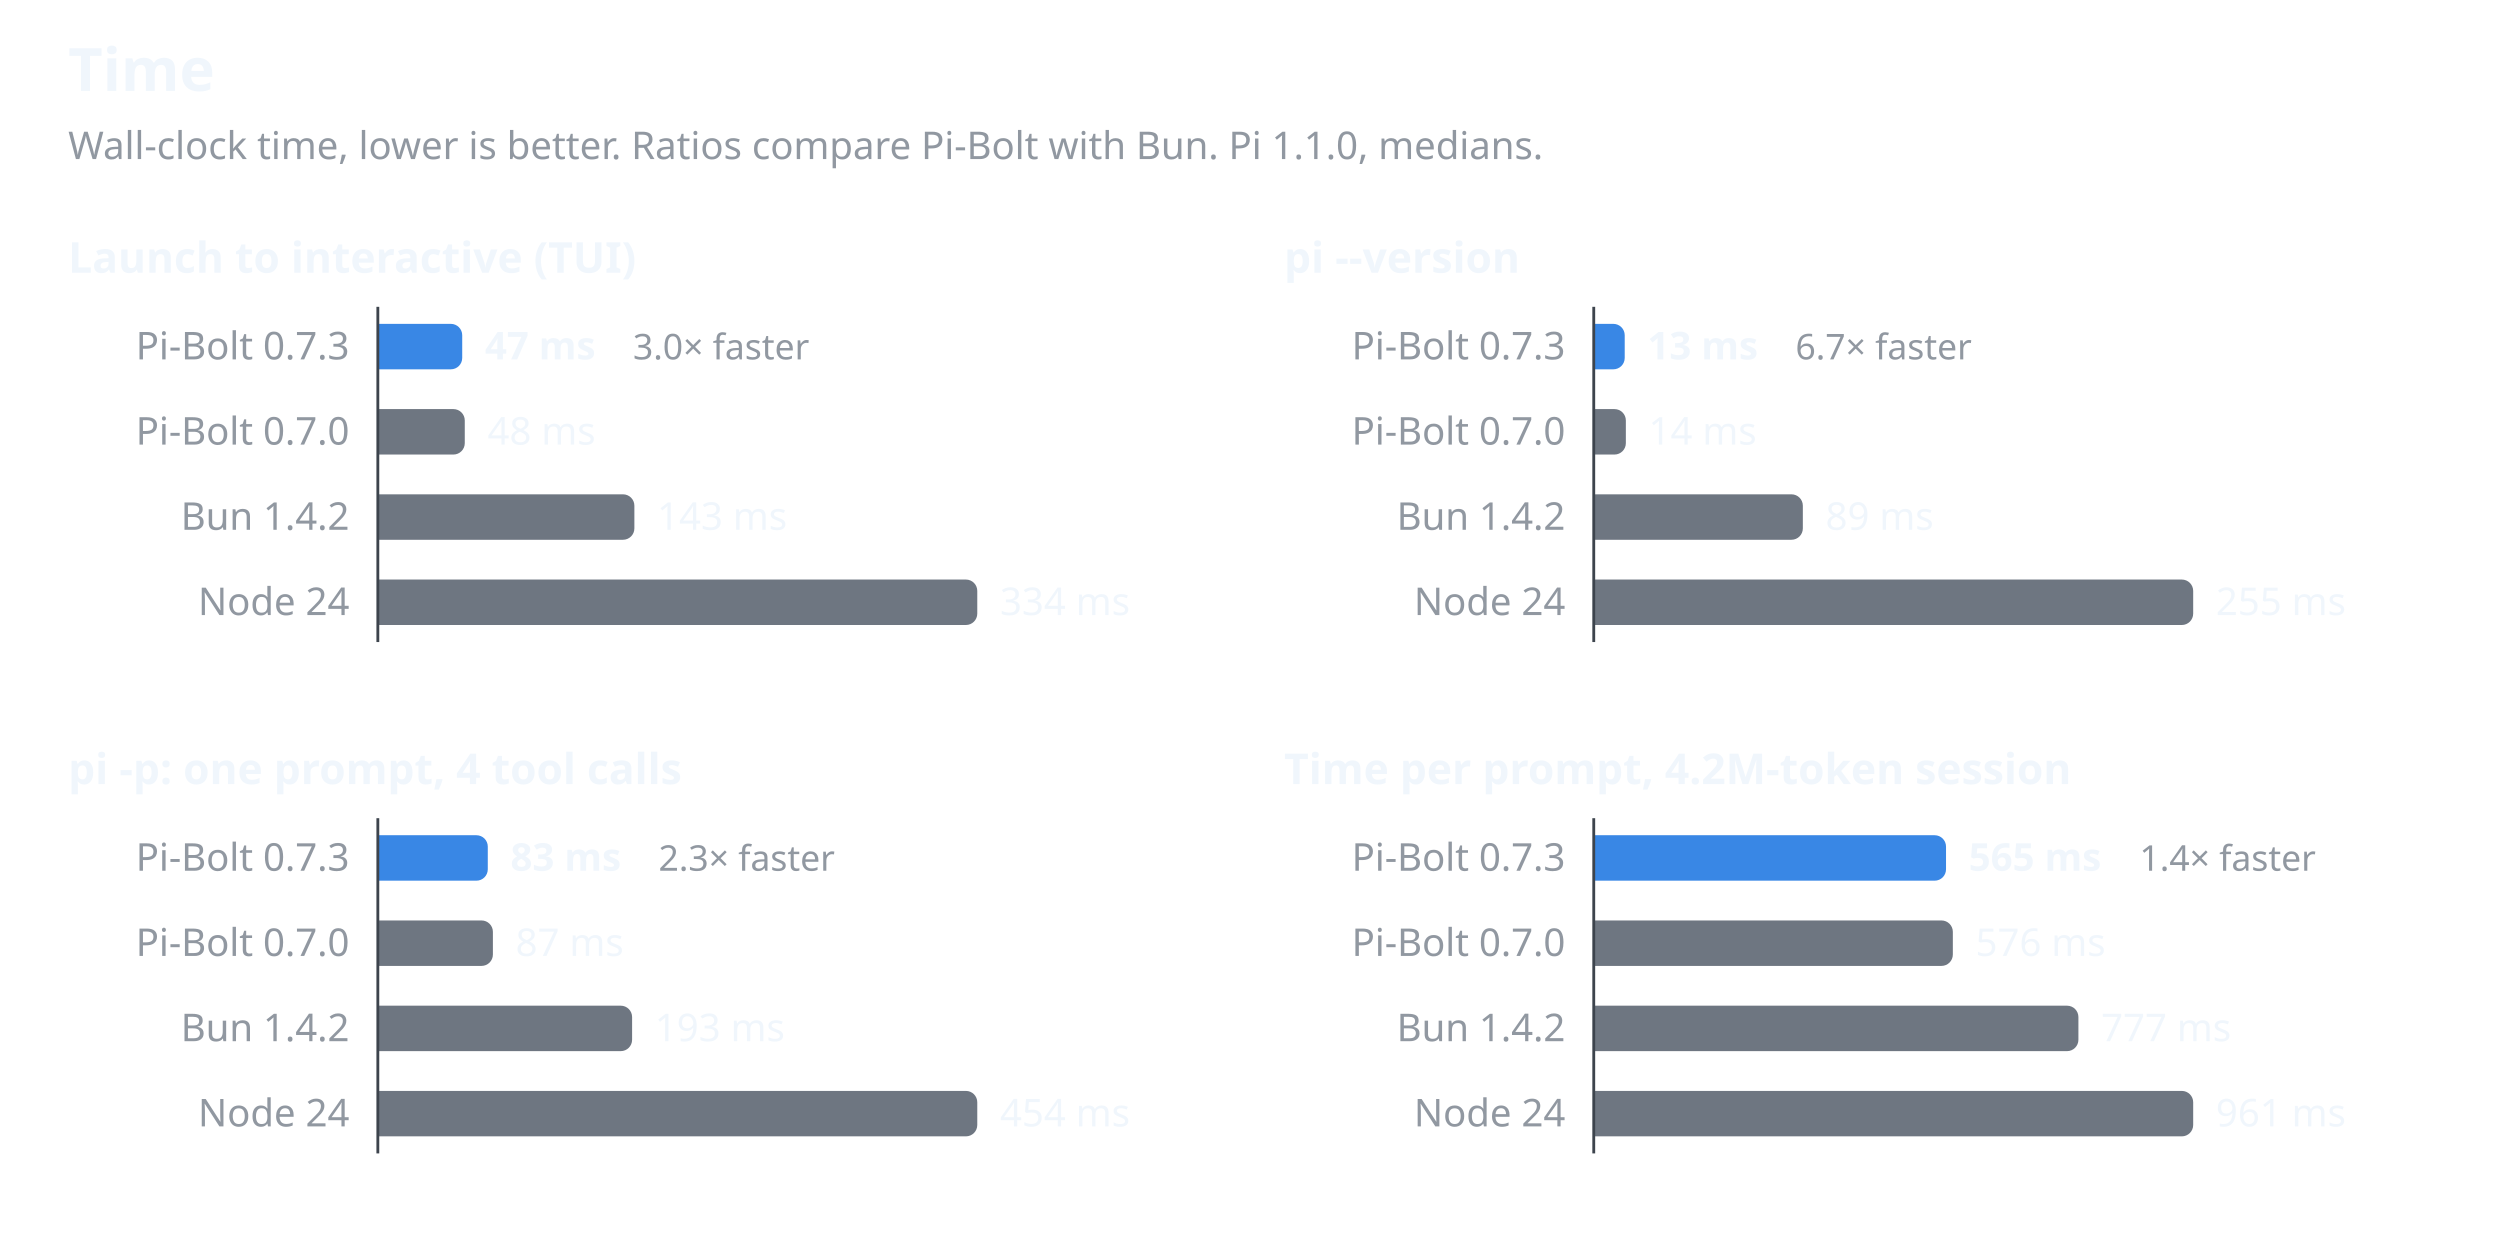
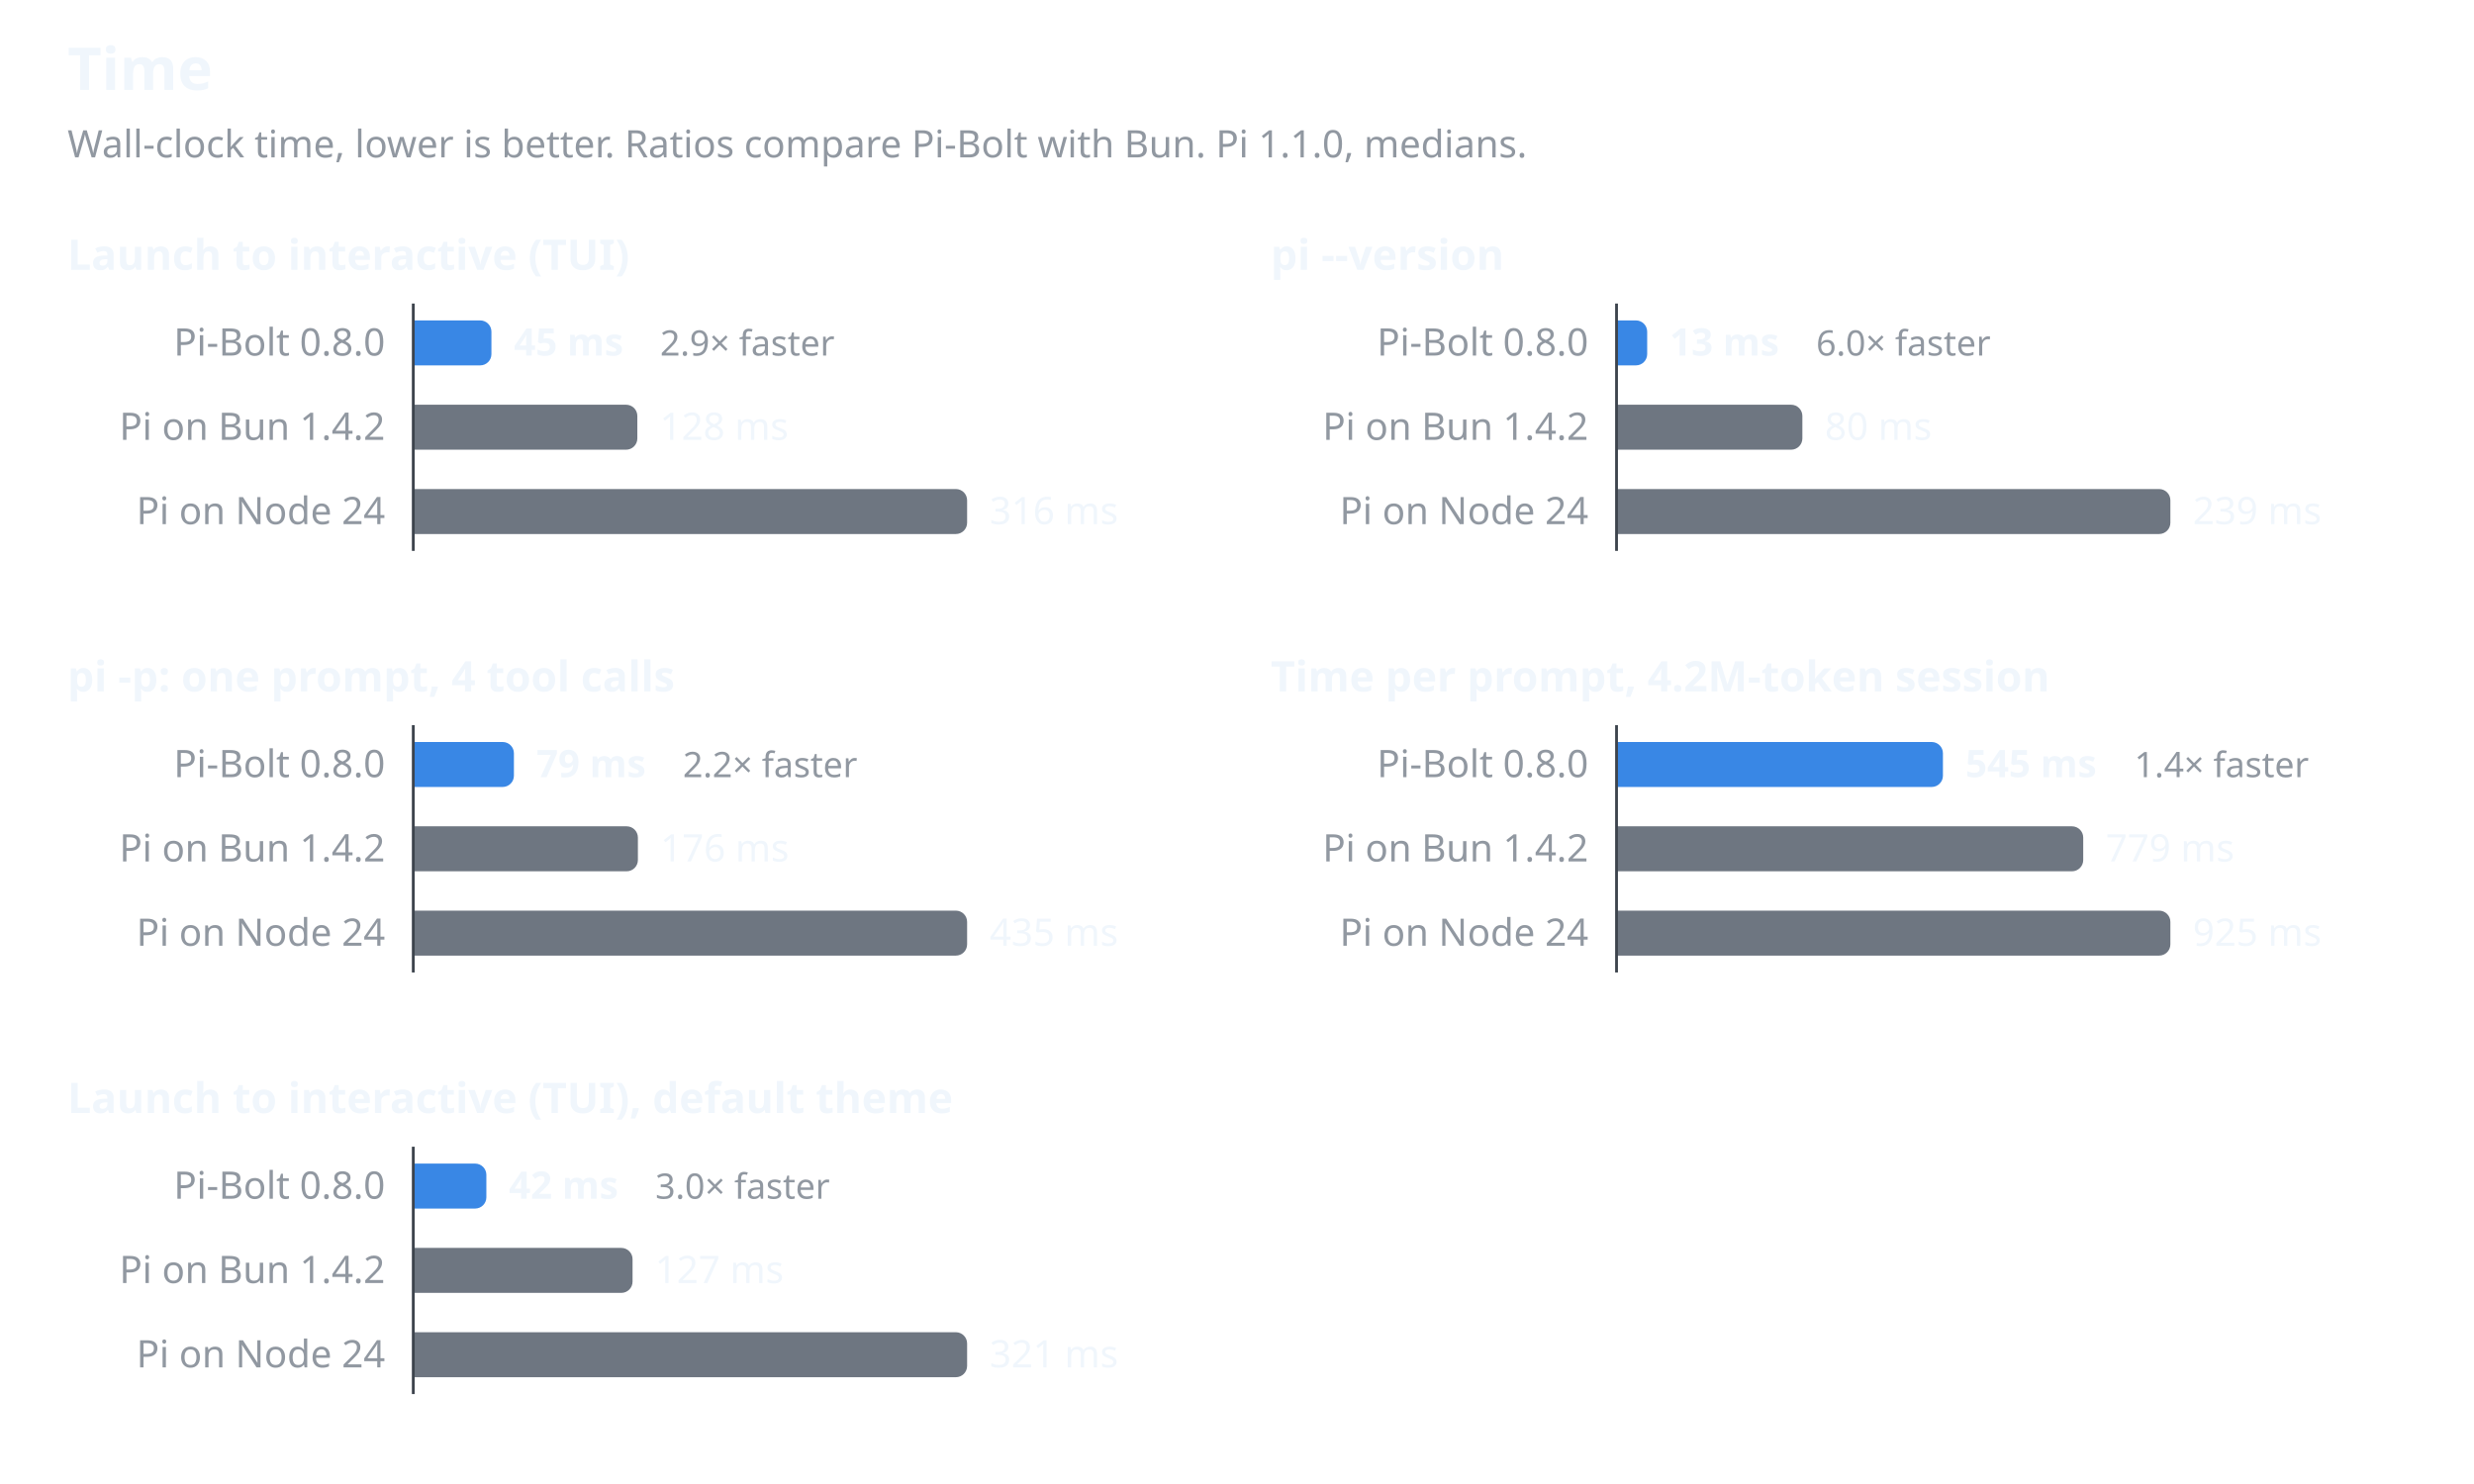
- <svg xmlns="http://www.w3.org/2000/svg" width="880" height="438" viewBox="0 0 880 438" role="img" aria-label="Time: Wall-clock time, lower is better. Ratios compare Pi-Bolt with Bun. Pi 1.1.0, medians.">
+ <svg xmlns="http://www.w3.org/2000/svg" width="880" height="528" viewBox="0 0 880 528" role="img" aria-label="Time: Wall-clock time, lower is better. Ratios compare Pi-Bolt with Bun. Pi 1.1.0, medians.">
  <style>text{font-family:-apple-system, BlinkMacSystemFont, 'Segoe UI', 'Noto Sans', Helvetica, Arial, sans-serif}</style>
  <text x="24" y="32" font-size="21" font-weight="650" fill="#f0f6fc">Time</text>
  <text x="24" y="56" font-size="13.5" fill="#9198a1">Wall-clock time, lower is better. Ratios compare Pi-Bolt with Bun. Pi 1.1.0, medians.</text>
  <text x="24" y="96" font-size="15" font-weight="600" fill="#f0f6fc">Launch to interactive (TUI)</text>
-   <text x="123" y="126.5" font-size="13.5" text-anchor="end" fill="#9198a1">Pi-Bolt 0.7.3</text>
-   <path d="M133,114 h25.7 a4,4 0 0 1 4,4 v8 a4,4 0 0 1 -4,4 h-25.7 z" fill="#3987e5" />
-   <text x="170.7" y="126.5" font-size="13.5" font-weight="650" fill="#f0f6fc">47 ms</text>
-   <text x="222.8" y="126.5" font-size="12.5" fill="#9198a1">3.0× faster</text>
-   <text x="123" y="156.5" font-size="13.5" text-anchor="end" fill="#9198a1">Pi-Bolt 0.7.0</text>
-   <path d="M133,144 h26.6 a4,4 0 0 1 4,4 v8 a4,4 0 0 1 -4,4 h-26.6 z" fill="#6e7681" />
-   <text x="171.6" y="156.5" font-size="13.5" font-weight="400" fill="#f0f6fc">48 ms</text>
-   <text x="123" y="186.5" font-size="13.5" text-anchor="end" fill="#9198a1">Bun 1.4.2</text>
-   <path d="M133,174 h86.3 a4,4 0 0 1 4,4 v8 a4,4 0 0 1 -4,4 h-86.3 z" fill="#6e7681" />
-   <text x="231.3" y="186.5" font-size="13.5" font-weight="400" fill="#f0f6fc">143 ms</text>
-   <text x="123" y="216.5" font-size="13.5" text-anchor="end" fill="#9198a1">Node 24</text>
-   <path d="M133,204 h207.0 a4,4 0 0 1 4,4 v8 a4,4 0 0 1 -4,4 h-207.0 z" fill="#6e7681" />
-   <text x="352.0" y="216.5" font-size="13.5" font-weight="400" fill="#f0f6fc">334 ms</text>
-   <line x1="133" y1="108" x2="133" y2="226" stroke="#3d444d" />
+   <text x="137" y="126.5" font-size="13.5" text-anchor="end" fill="#9198a1">Pi-Bolt 0.8.0</text>
+   <path d="M147,114 h23.8 a4,4 0 0 1 4,4 v8 a4,4 0 0 1 -4,4 h-23.8 z" fill="#3987e5" />
+   <text x="182.8" y="126.5" font-size="13.5" font-weight="650" fill="#f0f6fc">45 ms</text>
+   <text x="234.8" y="126.5" font-size="12.5" fill="#9198a1">2.9× faster</text>
+   <text x="137" y="156.5" font-size="13.5" text-anchor="end" fill="#9198a1">Pi on Bun 1.4.2</text>
+   <path d="M147,144 h75.7 a4,4 0 0 1 4,4 v8 a4,4 0 0 1 -4,4 h-75.7 z" fill="#6e7681" />
+   <text x="234.7" y="156.5" font-size="13.5" font-weight="400" fill="#f0f6fc">128 ms</text>
+   <text x="137" y="186.5" font-size="13.5" text-anchor="end" fill="#9198a1">Pi on Node 24</text>
+   <path d="M147,174 h193.0 a4,4 0 0 1 4,4 v8 a4,4 0 0 1 -4,4 h-193.0 z" fill="#6e7681" />
+   <text x="352.0" y="186.5" font-size="13.5" font-weight="400" fill="#f0f6fc">316 ms</text>
+   <line x1="147" y1="108" x2="147" y2="196" stroke="#3d444d" />
  <text x="452" y="96" font-size="15" font-weight="600" fill="#f0f6fc">pi --version</text>
-   <text x="551" y="126.5" font-size="13.5" text-anchor="end" fill="#9198a1">Pi-Bolt 0.7.3</text>
-   <path d="M561,114 h6.9 a4,4 0 0 1 4,4 v8 a4,4 0 0 1 -4,4 h-6.9 z" fill="#3987e5" />
-   <text x="579.9" y="126.5" font-size="13.5" font-weight="650" fill="#f0f6fc">13 ms</text>
-   <text x="632.0" y="126.5" font-size="12.5" fill="#9198a1">6.7× faster</text>
-   <text x="551" y="156.5" font-size="13.5" text-anchor="end" fill="#9198a1">Pi-Bolt 0.7.0</text>
-   <path d="M561,144 h7.3 a4,4 0 0 1 4,4 v8 a4,4 0 0 1 -4,4 h-7.3 z" fill="#6e7681" />
-   <text x="580.3" y="156.5" font-size="13.5" font-weight="400" fill="#f0f6fc">14 ms</text>
-   <text x="551" y="186.5" font-size="13.5" text-anchor="end" fill="#9198a1">Bun 1.4.2</text>
-   <path d="M561,174 h69.6 a4,4 0 0 1 4,4 v8 a4,4 0 0 1 -4,4 h-69.6 z" fill="#6e7681" />
-   <text x="642.6" y="186.5" font-size="13.5" font-weight="400" fill="#f0f6fc">89 ms</text>
-   <text x="551" y="216.5" font-size="13.5" text-anchor="end" fill="#9198a1">Node 24</text>
-   <path d="M561,204 h207.0 a4,4 0 0 1 4,4 v8 a4,4 0 0 1 -4,4 h-207.0 z" fill="#6e7681" />
-   <text x="780.0" y="216.5" font-size="13.5" font-weight="400" fill="#f0f6fc">255 ms</text>
-   <line x1="561" y1="108" x2="561" y2="226" stroke="#3d444d" />
-   <text x="24" y="276" font-size="15" font-weight="600" fill="#f0f6fc">pi -p: one prompt, 4 tool calls</text>
-   <text x="123" y="306.5" font-size="13.5" text-anchor="end" fill="#9198a1">Pi-Bolt 0.7.3</text>
-   <path d="M133,294 h34.7 a4,4 0 0 1 4,4 v8 a4,4 0 0 1 -4,4 h-34.7 z" fill="#3987e5" />
-   <text x="179.7" y="306.5" font-size="13.5" font-weight="650" fill="#f0f6fc">83 ms</text>
-   <text x="231.8" y="306.5" font-size="12.5" fill="#9198a1">2.3× faster</text>
-   <text x="123" y="336.5" font-size="13.5" text-anchor="end" fill="#9198a1">Pi-Bolt 0.7.0</text>
-   <path d="M133,324 h36.5 a4,4 0 0 1 4,4 v8 a4,4 0 0 1 -4,4 h-36.5 z" fill="#6e7681" />
-   <text x="181.5" y="336.5" font-size="13.5" font-weight="400" fill="#f0f6fc">87 ms</text>
-   <text x="123" y="366.5" font-size="13.5" text-anchor="end" fill="#9198a1">Bun 1.4.2</text>
-   <path d="M133,354 h85.5 a4,4 0 0 1 4,4 v8 a4,4 0 0 1 -4,4 h-85.5 z" fill="#6e7681" />
-   <text x="230.5" y="366.5" font-size="13.5" font-weight="400" fill="#f0f6fc">193 ms</text>
-   <text x="123" y="396.5" font-size="13.5" text-anchor="end" fill="#9198a1">Node 24</text>
-   <path d="M133,384 h207.0 a4,4 0 0 1 4,4 v8 a4,4 0 0 1 -4,4 h-207.0 z" fill="#6e7681" />
-   <text x="352.0" y="396.5" font-size="13.5" font-weight="400" fill="#f0f6fc">454 ms</text>
-   <line x1="133" y1="288" x2="133" y2="406" stroke="#3d444d" />
-   <text x="452" y="276" font-size="15" font-weight="600" fill="#f0f6fc">Time per prompt, 4.2M-token session</text>
-   <text x="551" y="306.5" font-size="13.5" text-anchor="end" fill="#9198a1">Pi-Bolt 0.7.3</text>
-   <path d="M561,294 h120.0 a4,4 0 0 1 4,4 v8 a4,4 0 0 1 -4,4 h-120.0 z" fill="#3987e5" />
-   <text x="693.0" y="306.5" font-size="13.5" font-weight="650" fill="#f0f6fc">565 ms</text>
-   <text x="753.1" y="306.5" font-size="12.5" fill="#9198a1">1.4× faster</text>
-   <text x="551" y="336.5" font-size="13.5" text-anchor="end" fill="#9198a1">Pi-Bolt 0.7.0</text>
-   <path d="M561,324 h122.4 a4,4 0 0 1 4,4 v8 a4,4 0 0 1 -4,4 h-122.4 z" fill="#6e7681" />
-   <text x="695.4" y="336.5" font-size="13.5" font-weight="400" fill="#f0f6fc">576 ms</text>
-   <text x="551" y="366.5" font-size="13.5" text-anchor="end" fill="#9198a1">Bun 1.4.2</text>
-   <path d="M561,354 h166.6 a4,4 0 0 1 4,4 v8 a4,4 0 0 1 -4,4 h-166.6 z" fill="#6e7681" />
-   <text x="739.6" y="366.5" font-size="13.5" font-weight="400" fill="#f0f6fc">777 ms</text>
-   <text x="551" y="396.5" font-size="13.5" text-anchor="end" fill="#9198a1">Node 24</text>
-   <path d="M561,384 h207.0 a4,4 0 0 1 4,4 v8 a4,4 0 0 1 -4,4 h-207.0 z" fill="#6e7681" />
-   <text x="780.0" y="396.5" font-size="13.5" font-weight="400" fill="#f0f6fc">961 ms</text>
-   <line x1="561" y1="288" x2="561" y2="406" stroke="#3d444d" />
+   <text x="565" y="126.5" font-size="13.5" text-anchor="end" fill="#9198a1">Pi-Bolt 0.8.0</text>
+   <path d="M575,114 h6.9 a4,4 0 0 1 4,4 v8 a4,4 0 0 1 -4,4 h-6.9 z" fill="#3987e5" />
+   <text x="593.9" y="126.5" font-size="13.5" font-weight="650" fill="#f0f6fc">13 ms</text>
+   <text x="646.0" y="126.5" font-size="12.5" fill="#9198a1">6.0× faster</text>
+   <text x="565" y="156.5" font-size="13.5" text-anchor="end" fill="#9198a1">Pi on Bun 1.4.2</text>
+   <path d="M575,144 h62.1 a4,4 0 0 1 4,4 v8 a4,4 0 0 1 -4,4 h-62.1 z" fill="#6e7681" />
+   <text x="649.1" y="156.5" font-size="13.5" font-weight="400" fill="#f0f6fc">80 ms</text>
+   <text x="565" y="186.5" font-size="13.5" text-anchor="end" fill="#9198a1">Pi on Node 24</text>
+   <path d="M575,174 h193.0 a4,4 0 0 1 4,4 v8 a4,4 0 0 1 -4,4 h-193.0 z" fill="#6e7681" />
+   <text x="780.0" y="186.5" font-size="13.5" font-weight="400" fill="#f0f6fc">239 ms</text>
+   <line x1="575" y1="108" x2="575" y2="196" stroke="#3d444d" />
+   <text x="24" y="246" font-size="15" font-weight="600" fill="#f0f6fc">pi -p: one prompt, 4 tool calls</text>
+   <text x="137" y="276.5" font-size="13.5" text-anchor="end" fill="#9198a1">Pi-Bolt 0.8.0</text>
+   <path d="M147,264 h31.8 a4,4 0 0 1 4,4 v8 a4,4 0 0 1 -4,4 h-31.8 z" fill="#3987e5" />
+   <text x="190.8" y="276.5" font-size="13.5" font-weight="650" fill="#f0f6fc">79 ms</text>
+   <text x="242.9" y="276.5" font-size="12.5" fill="#9198a1">2.2× faster</text>
+   <text x="137" y="306.5" font-size="13.5" text-anchor="end" fill="#9198a1">Pi on Bun 1.4.2</text>
+   <path d="M147,294 h75.9 a4,4 0 0 1 4,4 v8 a4,4 0 0 1 -4,4 h-75.9 z" fill="#6e7681" />
+   <text x="234.9" y="306.5" font-size="13.5" font-weight="400" fill="#f0f6fc">176 ms</text>
+   <text x="137" y="336.5" font-size="13.5" text-anchor="end" fill="#9198a1">Pi on Node 24</text>
+   <path d="M147,324 h193.0 a4,4 0 0 1 4,4 v8 a4,4 0 0 1 -4,4 h-193.0 z" fill="#6e7681" />
+   <text x="352.0" y="336.5" font-size="13.5" font-weight="400" fill="#f0f6fc">435 ms</text>
+   <line x1="147" y1="258" x2="147" y2="346" stroke="#3d444d" />
+   <text x="452" y="246" font-size="15" font-weight="600" fill="#f0f6fc">Time per prompt, 4.2M-token session</text>
+   <text x="565" y="276.5" font-size="13.5" text-anchor="end" fill="#9198a1">Pi-Bolt 0.8.0</text>
+   <path d="M575,264 h112.1 a4,4 0 0 1 4,4 v8 a4,4 0 0 1 -4,4 h-112.1 z" fill="#3987e5" />
+   <text x="699.1" y="276.5" font-size="13.5" font-weight="650" fill="#f0f6fc">545 ms</text>
+   <text x="759.2" y="276.5" font-size="12.5" fill="#9198a1">1.4× faster</text>
+   <text x="565" y="306.5" font-size="13.5" text-anchor="end" fill="#9198a1">Pi on Bun 1.4.2</text>
+   <path d="M575,294 h162.0 a4,4 0 0 1 4,4 v8 a4,4 0 0 1 -4,4 h-162.0 z" fill="#6e7681" />
+   <text x="749.0" y="306.5" font-size="13.5" font-weight="400" fill="#f0f6fc">779 ms</text>
+   <text x="565" y="336.5" font-size="13.5" text-anchor="end" fill="#9198a1">Pi on Node 24</text>
+   <path d="M575,324 h193.0 a4,4 0 0 1 4,4 v8 a4,4 0 0 1 -4,4 h-193.0 z" fill="#6e7681" />
+   <text x="780.0" y="336.5" font-size="13.5" font-weight="400" fill="#f0f6fc">925 ms</text>
+   <line x1="575" y1="258" x2="575" y2="346" stroke="#3d444d" />
+   <text x="24" y="396" font-size="15" font-weight="600" fill="#f0f6fc">Launch to interactive (TUI), default theme</text>
+   <text x="137" y="426.5" font-size="13.5" text-anchor="end" fill="#9198a1">Pi-Bolt 0.8.0</text>
+   <path d="M147,414 h22.0 a4,4 0 0 1 4,4 v8 a4,4 0 0 1 -4,4 h-22.0 z" fill="#3987e5" />
+   <text x="181.0" y="426.5" font-size="13.5" font-weight="650" fill="#f0f6fc">42 ms</text>
+   <text x="233.1" y="426.5" font-size="12.5" fill="#9198a1">3.0× faster</text>
+   <text x="137" y="456.5" font-size="13.5" text-anchor="end" fill="#9198a1">Pi on Bun 1.4.2</text>
+   <path d="M147,444 h74.0 a4,4 0 0 1 4,4 v8 a4,4 0 0 1 -4,4 h-74.0 z" fill="#6e7681" />
+   <text x="233.0" y="456.5" font-size="13.5" font-weight="400" fill="#f0f6fc">127 ms</text>
+   <text x="137" y="486.5" font-size="13.5" text-anchor="end" fill="#9198a1">Pi on Node 24</text>
+   <path d="M147,474 h193.0 a4,4 0 0 1 4,4 v8 a4,4 0 0 1 -4,4 h-193.0 z" fill="#6e7681" />
+   <text x="352.0" y="486.5" font-size="13.5" font-weight="400" fill="#f0f6fc">321 ms</text>
+   <line x1="147" y1="408" x2="147" y2="496" stroke="#3d444d" />
</svg>
